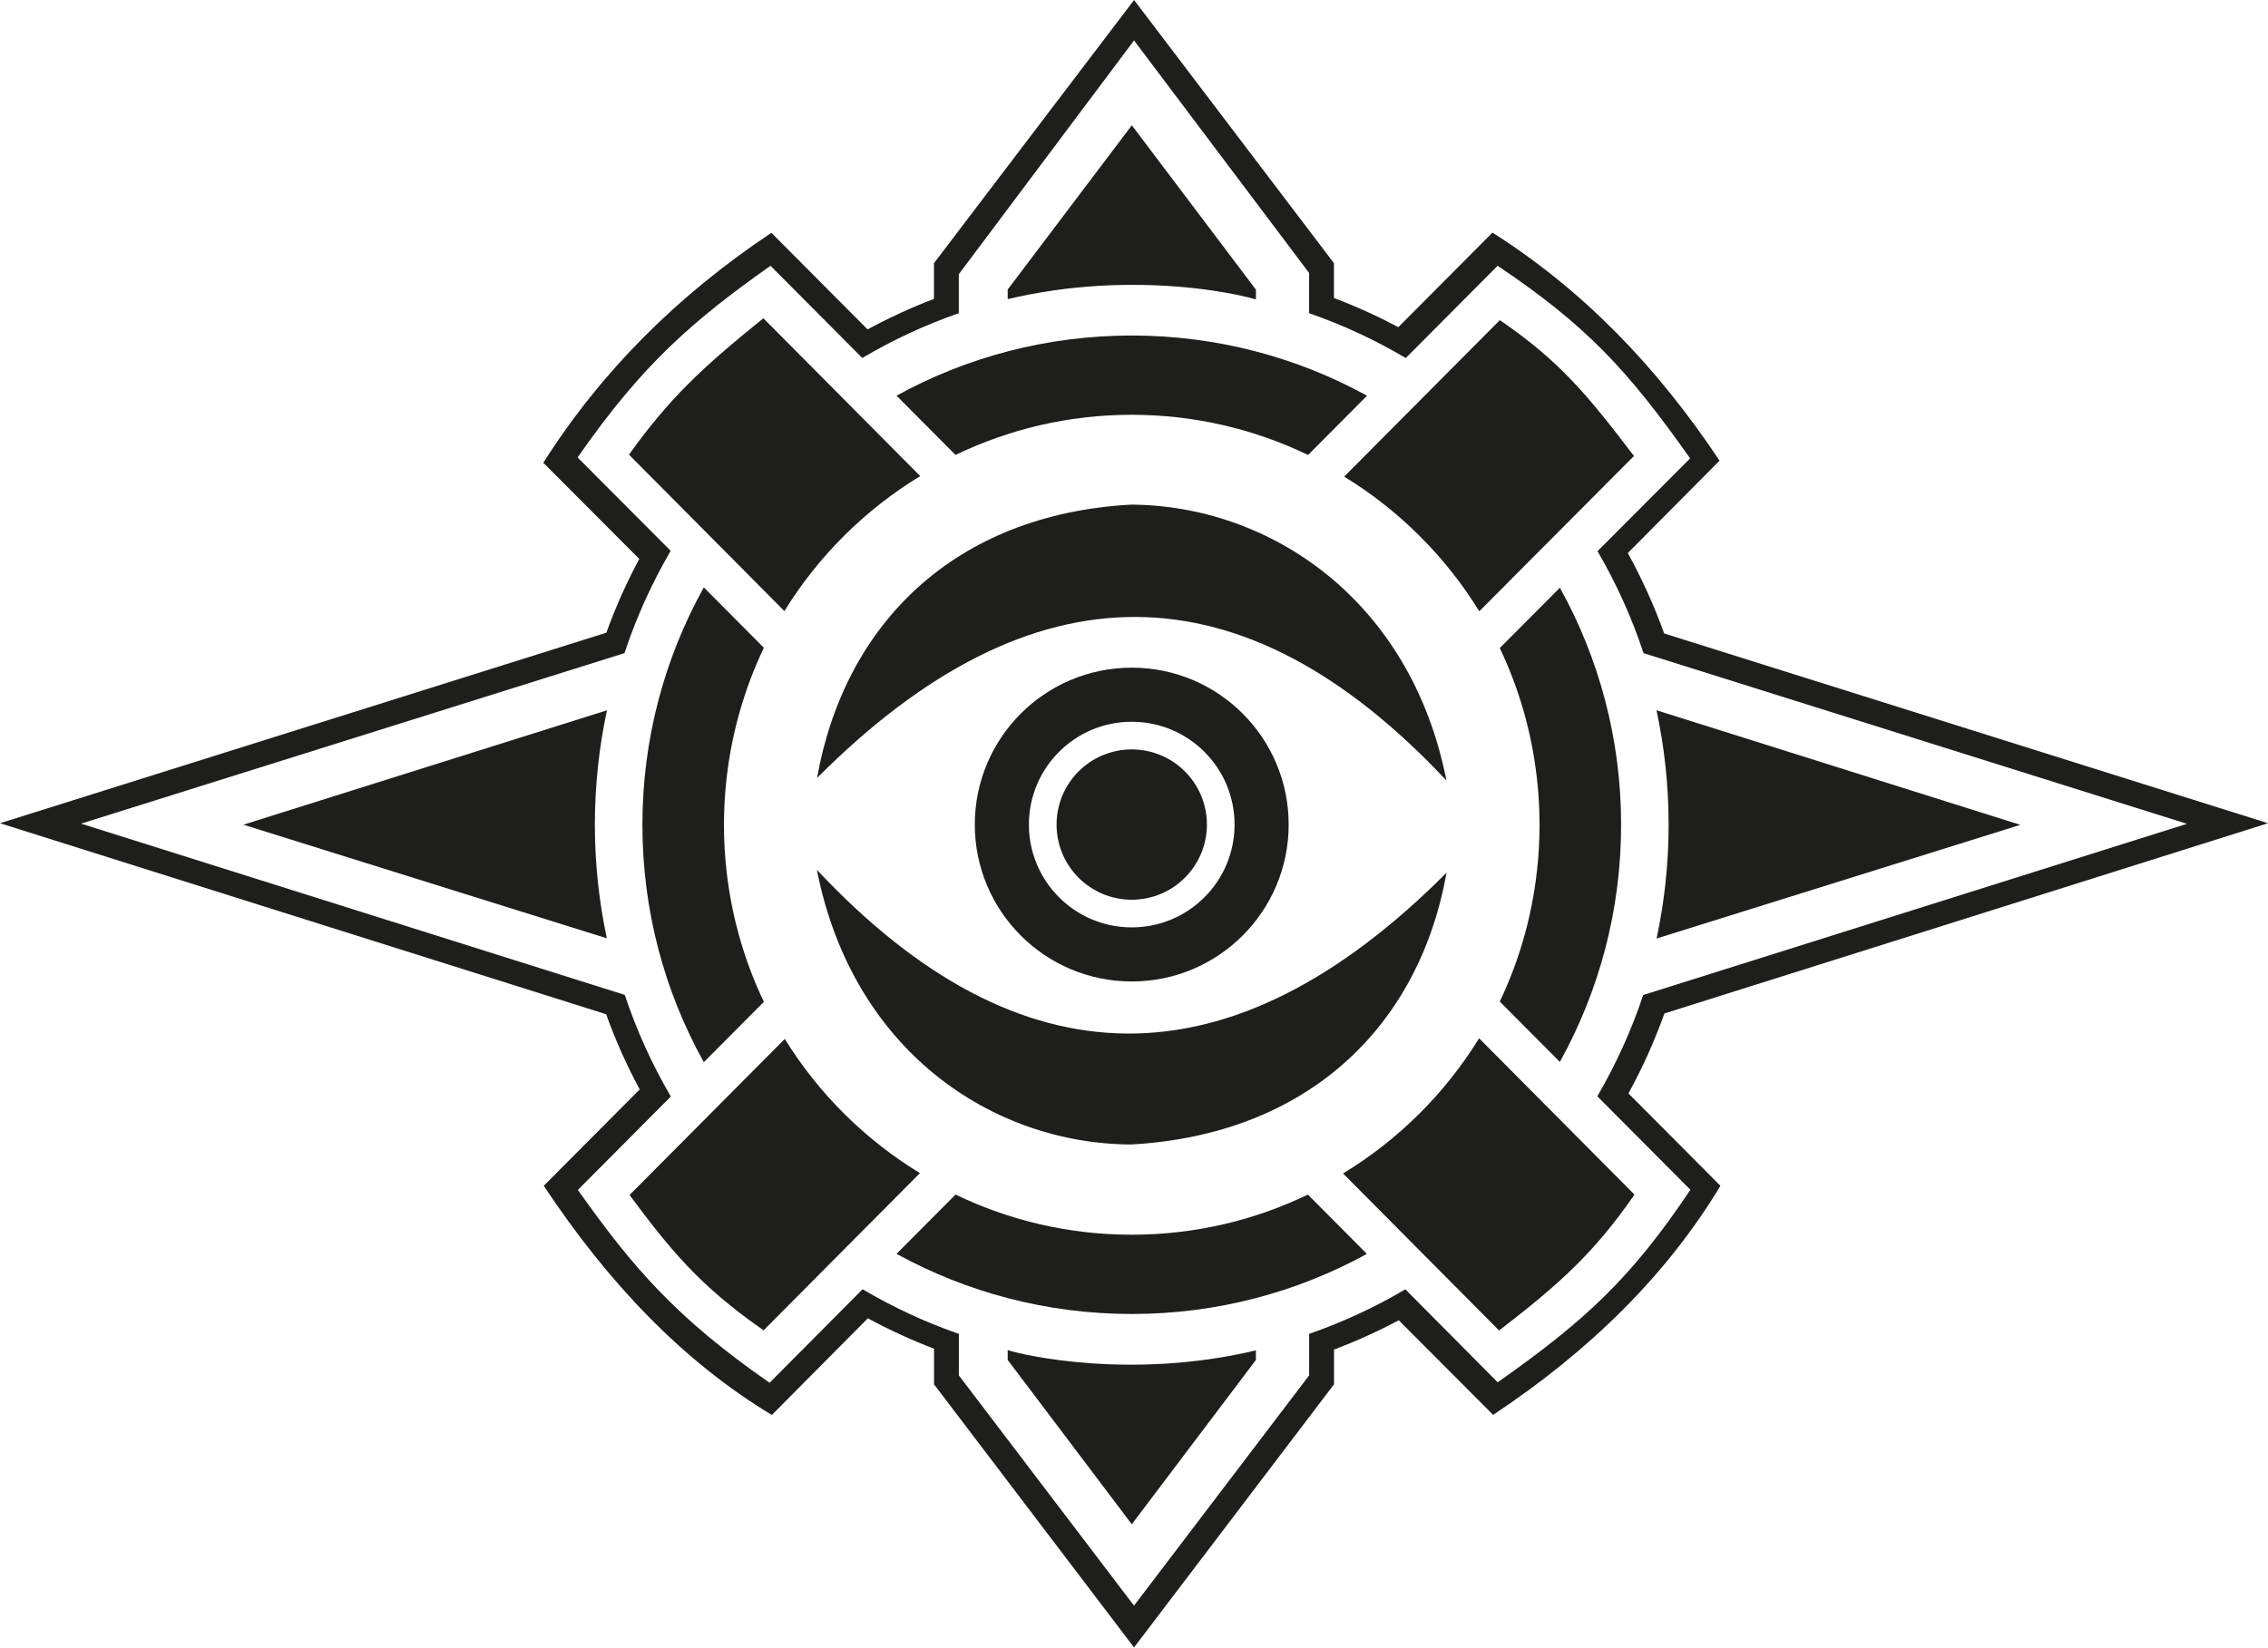
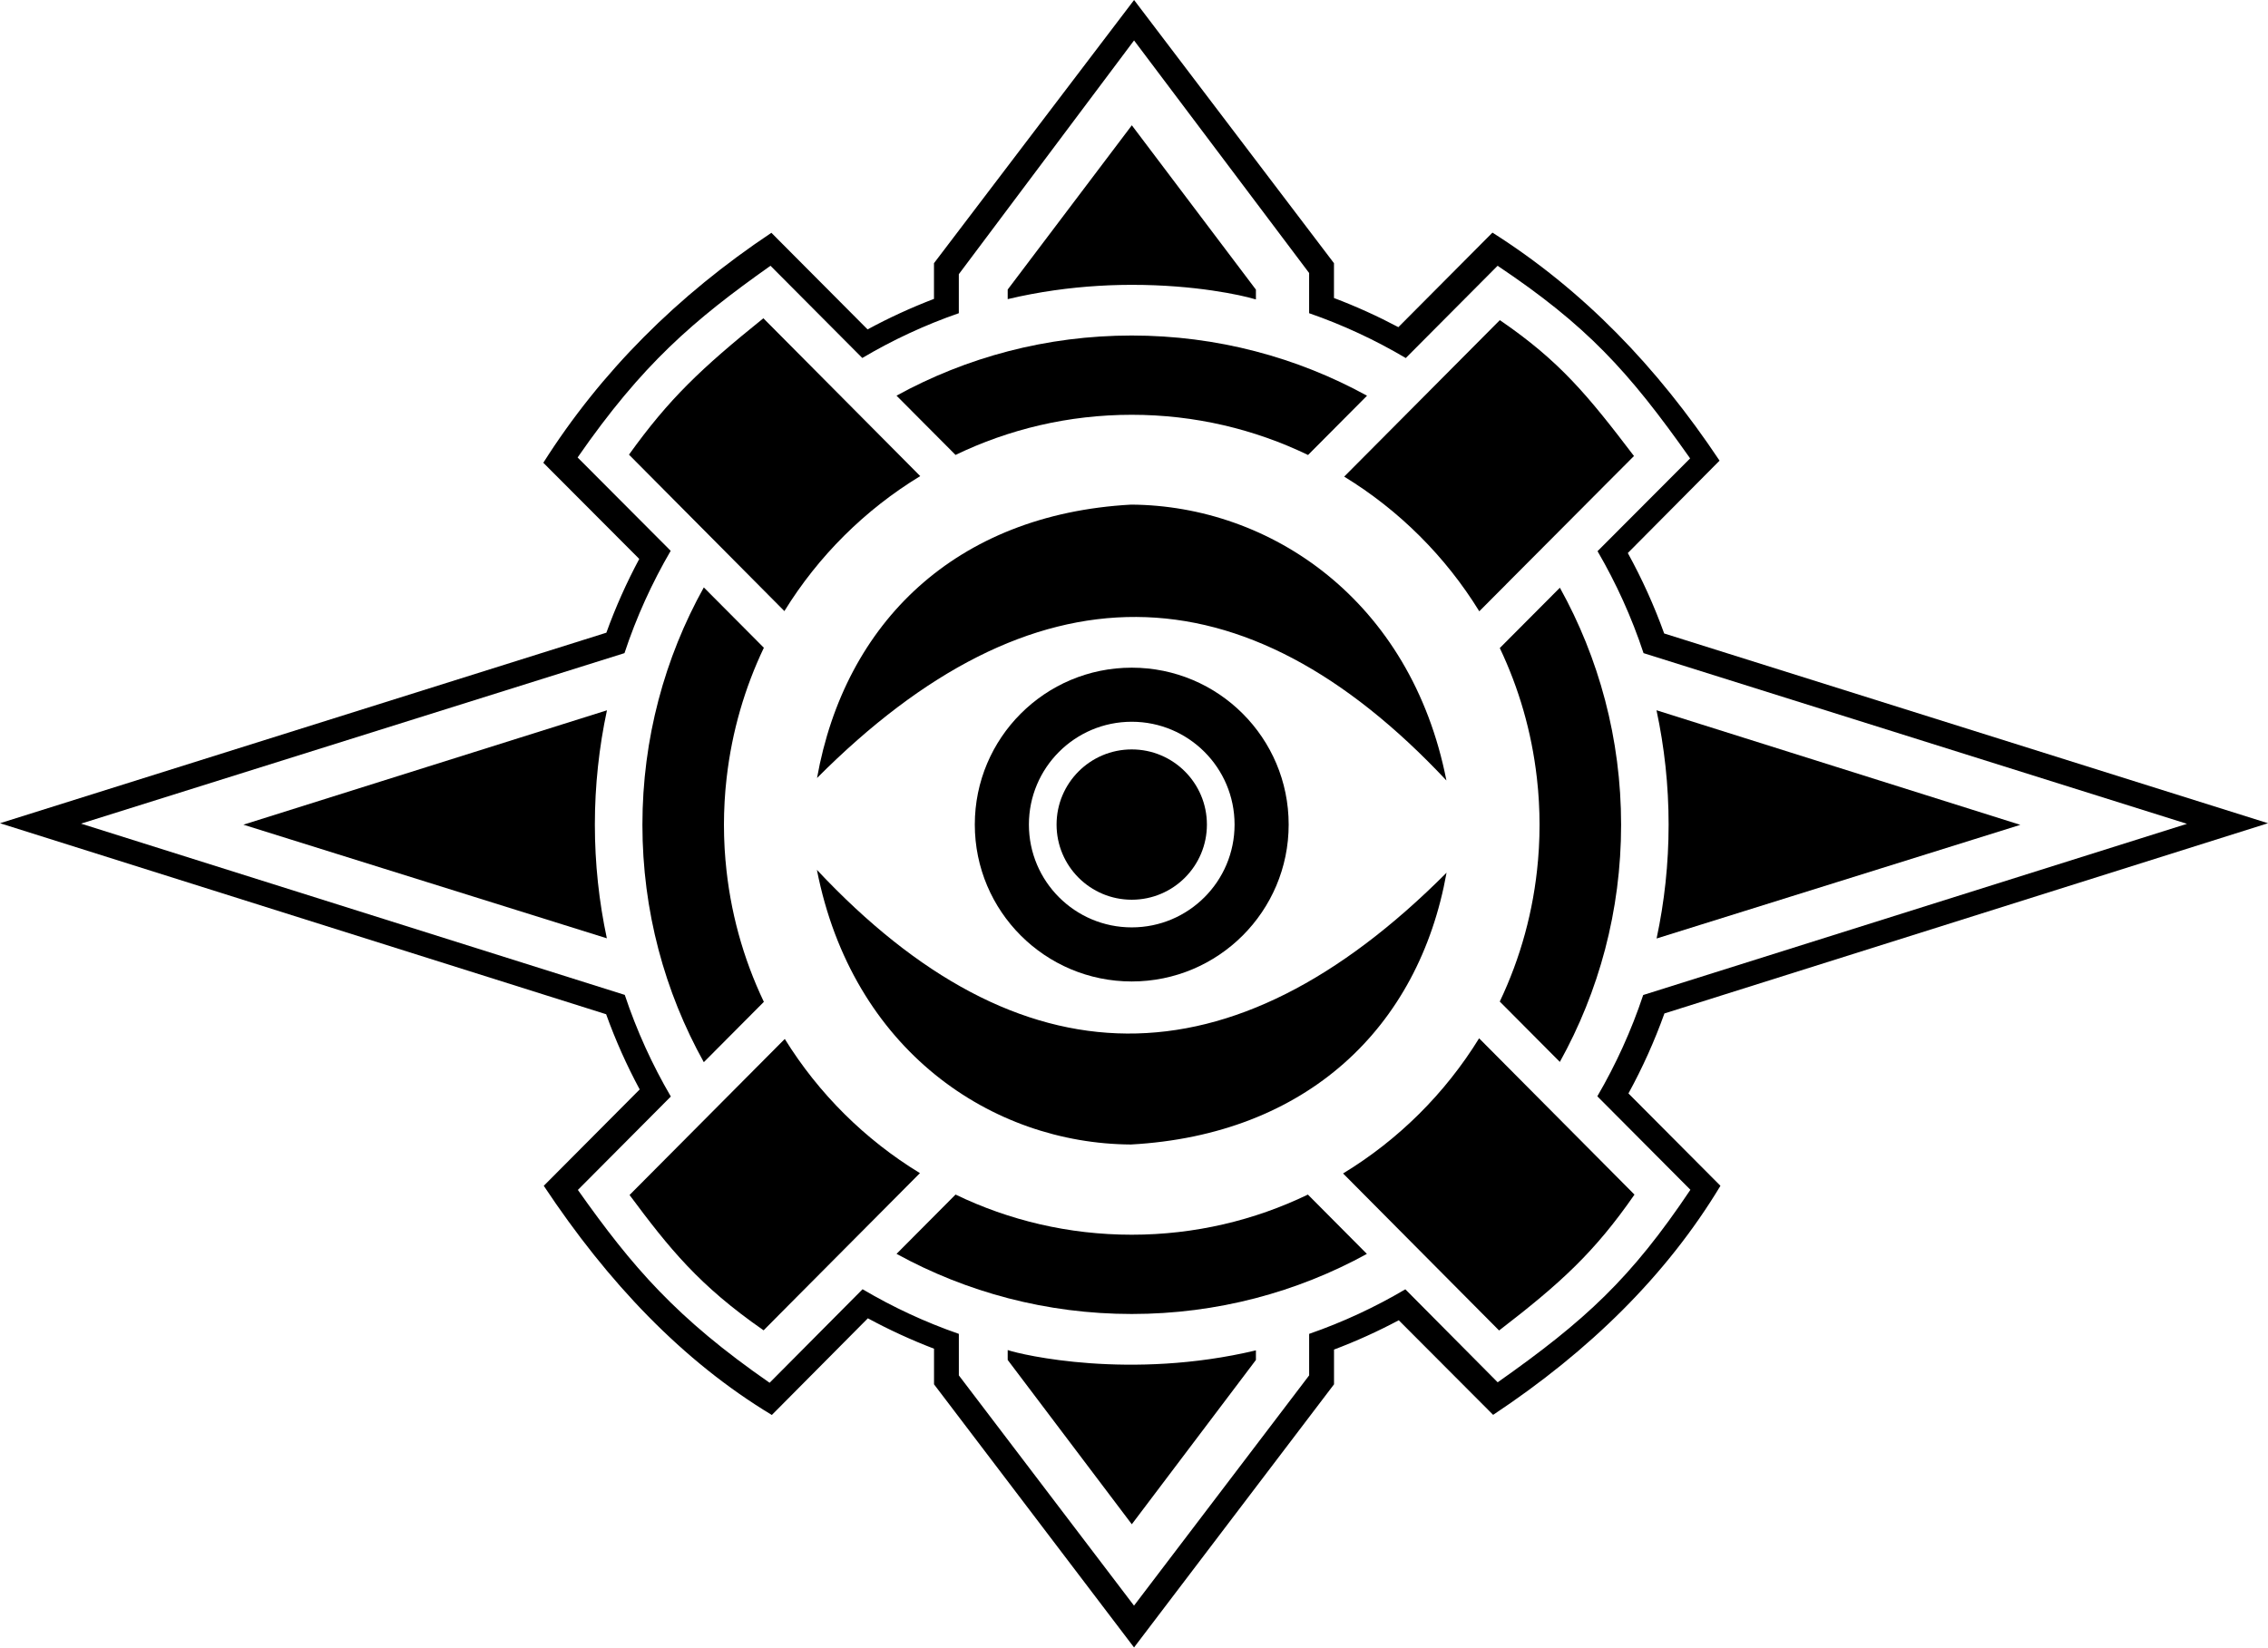
<svg xmlns="http://www.w3.org/2000/svg" id="Ebene_5" data-name="Ebene 5" viewBox="0 0 997.77 724.94" version="1.1" width="997.77" height="724.94">
  <defs id="defs1">
    <style id="style1">
      .cls-1 {
-         fill: #1e1e1c;
+         fill: #000000;
        stroke-width: 0px;
      }
    </style>
  </defs>
  <g id="g2" transform="translate(-1.33,-137.47)">
    <path class="cls-1" d="M 730.12,550.44 890.14,500.43 730.08,450.01 c 3.48,16.22 5.33,33.04 5.33,50.3 0,17.26 -1.83,33.97 -5.29,50.13 z" id="path1" />
    <path class="cls-1" d="m 108.4,500.36 v 0 l 159.9,50 c -3.44,-16.14 -5.27,-32.88 -5.27,-50.05 0,-17.17 1.85,-34.07 5.32,-50.28 z" id="path2" />
  </g>
  <g id="g4" transform="translate(-1.33,-137.47)">
    <path class="cls-1" d="m 488.96,263.03 c 0.43,-0.02 0.85,-0.03 1.28,-0.05 1.15,-0.04 2.29,-0.08 3.42,-0.1 0.43,-0.01 0.86,-0.02 1.29,-0.03 1.35,-0.02 2.69,-0.04 4.01,-0.04 0.08,0 0.17,0 0.25,0 0.04,0 0.08,0 0.12,0 27.83,-0.02 48.35,4.58 53.77,6.22 0.25,0.06 0.5,0.12 0.75,0.18 v -4.29 l -54.59,-72.32 -54.61,72.28 v 4.22 c 13.95,-3.32 27.42,-5.08 39.87,-5.84 0.14,0 0.27,-0.02 0.41,-0.02 1.36,-0.08 2.7,-0.15 4.03,-0.21 z" id="path3" />
    <path class="cls-1" d="m 444.65,731.54 v 4.35 l 54.6,72.31 54.6,-72.3 v -4.22 c -55.23,13.15 -103.03,1.98 -109.2,-0.14 z" id="path4" />
  </g>
  <path class="cls-1" d="m 732.24,445.95 v 0 c 0,0 265.53,-83.7 265.53,-83.7 l -265.64,-83.5 c -4.42,-12.28 -9.78,-24.11 -16,-35.4 L 756.49,202.7 C 728.93,161.37 696.62,127.75 656.58,102.36 l -41.39,41.6 c -9.12,-4.84 -18.57,-9.13 -28.33,-12.82 V 115.81 L 498.92,0 410.89,115.81 v 15.71 c -10.07,3.86 -19.83,8.34 -29.21,13.43 L 339.36,102.44 C 298.03,130 264.41,163.58 239.02,203.63 l 42.21,42.32 c -5.57,10.4 -10.42,21.24 -14.47,32.46 L 0,362.25 266.66,446.3 c 4.12,11.45 9.06,22.5 14.76,33.09 l -42.2,42.41 c 28.14,42.41 60.97,77.11 100.34,100.84 L 381.8,580.1 c 9.35,5.06 19.08,9.53 29.11,13.38 v 15.67 l 87.99,115.79 87.98,-115.79 v -15.29 c 9.81,-3.71 19.32,-8.02 28.48,-12.9 l 41.52,41.63 c 42.41,-28.14 76.27,-61.42 100,-100.79 l -40.47,-40.65 c 6.15,-11.23 11.46,-23 15.83,-35.2 z m 11.43,77.59 c -26.12,38.97 -46.14,57.48 -84.79,84.72 0.02,-0.02 -15.56,-15.71 -40.62,-40.92 -13.33,7.87 -27.49,14.47 -42.32,19.61 v 18.27 L 498.89,706.54 421.83,605.22 v -18.27 c -14.85,-5.15 -29.02,-11.76 -42.36,-19.64 -25.21,25.35 -40.91,41.14 -40.89,41.16 -41.01,-28.43 -60.36,-50.92 -84.35,-84.86 l 40.89,-41.1 C 286.91,468.46 280.09,453.5 274.86,437.79 L 35.65,362.43 274.73,287.4 c 5.23,-15.81 12.08,-30.88 20.33,-45.02 -25.22,-25.33 -40.93,-41.1 -40.95,-41.08 v 0 c 28.43,-41.01 50.92,-60.36 84.86,-84.35 l 40.38,40.57 c 13.37,-7.91 27.58,-14.54 42.47,-19.7 V 120.65 L 498.91,17.79 v 0 c 0,0 77.02,102.34 77.02,102.34 v 17.69 c 14.91,5.17 29.13,11.81 42.52,19.73 l 40.4,-40.6 c 38.97,26.12 57.45,46.11 84.69,84.76 -0.02,-0.02 -15.64,15.65 -40.73,40.83 8.21,14.09 15.03,29.1 20.24,44.86 l 239.08,75.11 -239.23,75.33 c -5.21,15.65 -12.01,30.56 -20.18,44.57 l 40.95,41.14 z" id="path5" />
  <path class="cls-1" d="m 420.37,200.19 c 23.46,-11.32 49.75,-17.67 77.51,-17.67 27.76,0 54.1,6.35 77.57,17.69 l 25.95,-26.08 c -30.72,-16.88 -65.99,-26.49 -103.52,-26.49 -37.53,0 -72.76,9.6 -103.47,26.46 l 10.37,10.42 15.58,15.65 z" id="path6" />
  <path class="cls-1" d="m 319.18,378.77 c -0.02,-0.2 -0.04,-0.4 -0.05,-0.6 -0.12,-1.38 -0.21,-2.77 -0.3,-4.16 -0.02,-0.34 -0.05,-0.68 -0.06,-1.02 -0.07,-1.32 -0.13,-2.64 -0.17,-3.96 -0.01,-0.37 -0.03,-0.74 -0.04,-1.11 -0.04,-1.66 -0.07,-3.32 -0.07,-5 0,0 0,0 0,-0.01 0,0 0,0 0,0 0,-0.05 0,-0.1 0,-0.15 0,-1.6 0.03,-3.2 0.07,-4.8 0.01,-0.49 0.04,-0.98 0.06,-1.47 0.04,-1.18 0.09,-2.36 0.15,-3.53 0.03,-0.48 0.06,-0.97 0.09,-1.45 0.08,-1.22 0.16,-2.44 0.26,-3.65 0.03,-0.37 0.07,-0.74 0.1,-1.11 0.12,-1.39 0.26,-2.78 0.42,-4.17 0.02,-0.17 0.04,-0.33 0.06,-0.5 2.32,-20.22 7.95,-39.43 16.35,-57.05 -0.2,-0.2 -0.4,-0.4 -0.6,-0.6 -0.23,-0.23 -0.46,-0.46 -0.69,-0.69 -2.21,-2.22 -4.39,-4.42 -6.54,-6.58 -4.99,-5.02 -9.81,-9.86 -14.43,-14.5 -0.58,-0.59 -1.16,-1.17 -1.74,-1.75 -0.81,-0.81 -1.62,-1.63 -2.42,-2.43 -17.2,30.94 -27.01,66.55 -27.01,104.46 0,37.91 9.81,73.52 27.01,104.46 l 26.42,-26.55 c -9.1,-19.07 -14.95,-40 -16.86,-62.07 z" id="path7" />
  <g id="g9" transform="translate(-1.33,-137.47)">
    <path class="cls-1" d="m 398.09,661.68 c 0.66,-0.66 1.33,-1.34 2,-2.01 1.95,-1.96 3.93,-3.95 5.95,-5.98 -24.17,-14.72 -44.58,-35 -59.46,-59.05 l -12.4,12.47 -28.77,28.93 v 0 l -27.12,27.27 c 17.44,23.44 30.55,39.84 58.98,59.55 v 0 c 0,0 0.03,-0.02 0.07,-0.06 0,-0.01 0.02,-0.02 0.03,-0.03 0.05,-0.05 0.12,-0.12 0.21,-0.22 0,0 0.02,-0.02 0.02,-0.02 0.1,-0.1 0.22,-0.22 0.36,-0.36 0,0 0.02,-0.02 0.02,-0.02 0.13,-0.13 0.29,-0.29 0.45,-0.46 0.05,-0.05 0.1,-0.1 0.16,-0.16 0.83,-0.83 2.03,-2.04 3.58,-3.61 0.11,-0.11 0.22,-0.22 0.33,-0.34 2.37,-2.39 5.49,-5.53 9.3,-9.36 0.11,-0.11 0.22,-0.22 0.33,-0.33 7.17,-7.21 16.68,-16.78 27.99,-28.14 v 0 c 2.56,-2.58 5.23,-5.26 7.97,-8.01 1.64,-1.65 3.31,-3.33 5.01,-5.04 1.63,-1.64 3.3,-3.32 4.99,-5.01 z" id="path8" />
    <path class="cls-1" d="m 664.03,394.48 c 1.79,-1.79 3.54,-3.55 5.26,-5.28 0.76,-0.76 1.51,-1.52 2.25,-2.26 0.2,-0.2 0.39,-0.39 0.59,-0.59 2.01,-2.02 3.97,-3.99 5.88,-5.9 v 0 c 6.34,-6.36 12.1,-12.15 17.18,-17.25 1.06,-1.06 2.09,-2.1 3.09,-3.1 0.49,-0.49 0.97,-0.98 1.45,-1.46 0.89,-0.89 1.76,-1.76 2.6,-2.61 0.88,-0.88 1.72,-1.73 2.54,-2.55 0.68,-0.69 1.35,-1.35 1.99,-2 0.09,-0.09 0.18,-0.18 0.27,-0.27 0.19,-0.19 0.38,-0.38 0.56,-0.57 0.4,-0.41 0.79,-0.8 1.18,-1.18 1.5,-1.51 2.87,-2.88 4.09,-4.1 0.2,-0.2 0.4,-0.41 0.6,-0.6 0.19,-0.19 0.37,-0.37 0.55,-0.55 0.33,-0.33 0.64,-0.64 0.94,-0.94 0.1,-0.1 0.21,-0.21 0.31,-0.31 0.07,-0.07 0.13,-0.13 0.2,-0.2 0.4,-0.4 0.77,-0.77 1.12,-1.12 0.18,-0.18 0.35,-0.35 0.52,-0.52 0.51,-0.51 0.96,-0.96 1.34,-1.35 0.1,-0.1 0.2,-0.2 0.29,-0.29 0.08,-0.08 0.15,-0.15 0.22,-0.22 0.14,-0.14 0.27,-0.27 0.38,-0.38 0.02,-0.02 0.03,-0.03 0.05,-0.05 0.14,-0.14 0.27,-0.27 0.37,-0.36 0,0 0.01,-0.01 0.02,-0.02 0.1,-0.1 0.17,-0.17 0.22,-0.22 0,0 0.02,-0.02 0.02,-0.02 0.04,-0.04 0.07,-0.07 0.07,-0.07 -20.39,-26.79 -32.63,-41.73 -59.02,-59.8 l -26.94,27.09 v 0 l -37.71,37.92 -3.83,3.85 c 24.18,14.78 44.58,35.13 59.44,59.26 0.91,-0.91 1.8,-1.81 2.69,-2.7 0.53,-0.53 1.06,-1.06 1.58,-1.59 2.61,-2.63 5.17,-5.19 7.66,-7.69 z" id="path9" />
  </g>
  <path class="cls-1" d="m 497.89,543.32 c -27.76,0 -54.05,-6.34 -77.51,-17.67 -9.21,9.26 -17.92,18.01 -25.96,26.09 30.71,16.86 65.97,26.46 103.48,26.46 37.51,0 72.74,-9.59 103.44,-26.44 -8.04,-8.09 -16.74,-16.84 -25.95,-26.1 -23.46,11.32 -49.74,17.66 -77.49,17.66 z" id="path10" />
  <path class="cls-1" d="m 686.24,258.62 c -8.18,8.21 -17.04,17.11 -26.43,26.54 8.37,17.6 13.98,36.78 16.29,56.97 0.02,0.15 0.04,0.31 0.05,0.46 0.16,1.39 0.29,2.79 0.42,4.19 0.03,0.36 0.07,0.72 0.1,1.08 0.1,1.22 0.18,2.44 0.26,3.67 0.03,0.48 0.06,0.95 0.09,1.43 0.06,1.17 0.11,2.35 0.15,3.53 0.02,0.49 0.04,0.98 0.06,1.47 0.04,1.59 0.07,3.19 0.07,4.79 0,0.05 0,0.1 0,0.16 0,0 0,0 0,0 0,0 0,0 0,0.01 0,1.67 -0.03,3.33 -0.07,4.99 -0.01,0.37 -0.03,0.74 -0.04,1.1 -0.04,1.32 -0.1,2.64 -0.17,3.96 -0.02,0.34 -0.04,0.67 -0.06,1.01 -0.08,1.39 -0.18,2.79 -0.3,4.17 -0.02,0.19 -0.03,0.39 -0.05,0.58 -1.9,22.04 -7.74,42.94 -16.81,61.99 l 26.43,26.56 c 17.16,-30.91 26.95,-66.49 26.95,-104.35 0,-37.86 -9.78,-73.41 -26.93,-104.31 z" id="path11" />
  <g id="g13" transform="translate(-1.33,-137.47)">
    <path class="cls-1" d="m 380.3,320.93 -43.14,-43.41 c -27.44,22.12 -41.49,35.43 -59.12,60.01 l 42.49,42.78 v 0 l 25.88,26.06 c 14.93,-24.22 35.45,-44.62 59.76,-59.4 l -25.86,-26.03 v 0 z" id="path12" />
    <path class="cls-1" d="m 720.4,663.14 -27.18,-27.35 v 0 l -40.97,-41.22 v 0 l -0.21,-0.21 c -14.95,24.25 -35.5,44.68 -59.85,59.47 l 24.68,24.85 16.78,16.89 v 0 l 27.18,27.36 c 27.13,-20.87 41.96,-34.41 59.57,-59.8 v 0 z" id="path13" />
  </g>
  <path class="cls-1" d="m 359.44,342.35 c 94.83,-95.17 187.58,-94.17 276.89,1.09 C 620.74,264.07 558.89,222.41 497.6,222.05 420.44,226.3 371.66,274 359.44,342.35 Z" id="path14" />
  <path class="cls-1" d="m 636.39,384.02 c -94.85,95.15 -187.71,94.01 -277.01,-1.26 15.57,79.37 76.87,120.5 138.15,120.86 77.16,-4.24 126.62,-51.25 138.86,-119.61 v 0 z" id="path15" />
  <path class="cls-1" d="m 497.89,293.8 c -38.13,0 -69.04,30.91 -69.04,69.04 0,38.13 30.91,69.04 69.04,69.04 38.13,0 69.04,-30.91 69.04,-69.04 0,-38.13 -30.91,-69.04 -69.04,-69.04 z m 0,114.28 c -24.99,0 -45.24,-20.25 -45.24,-45.24 0,-24.99 20.25,-45.24 45.24,-45.24 24.99,0 45.24,20.25 45.24,45.24 0,24.99 -20.25,45.24 -45.24,45.24 z" id="path16" />
  <circle class="cls-1" cx="497.89" cy="362.84" r="33.07" id="circle16" />
</svg>
